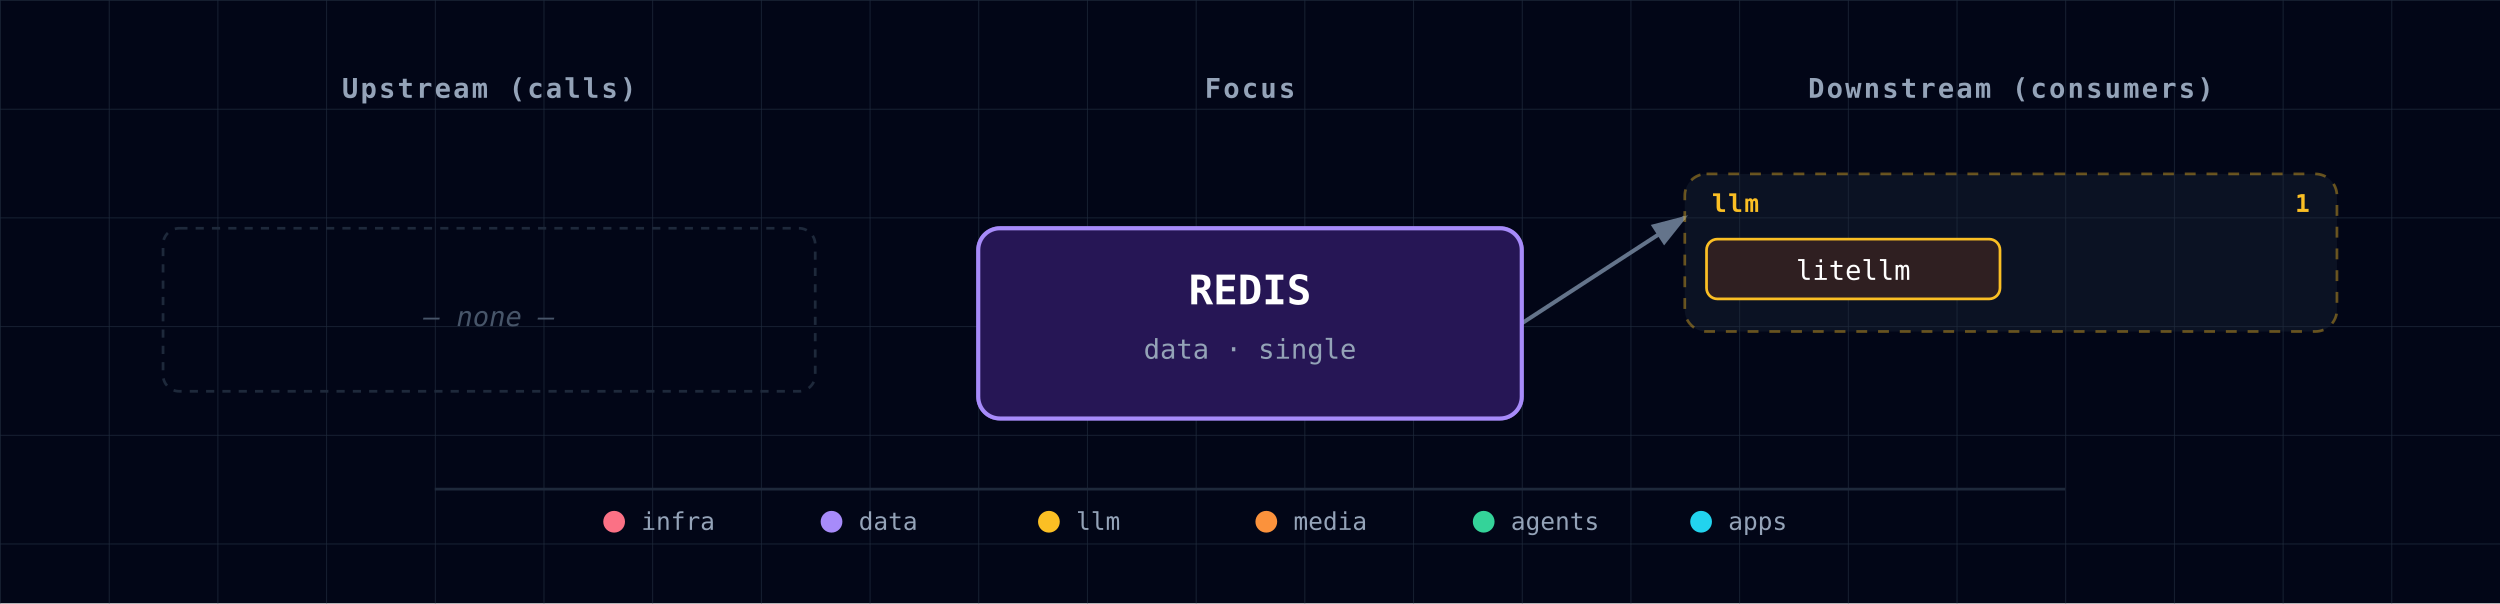
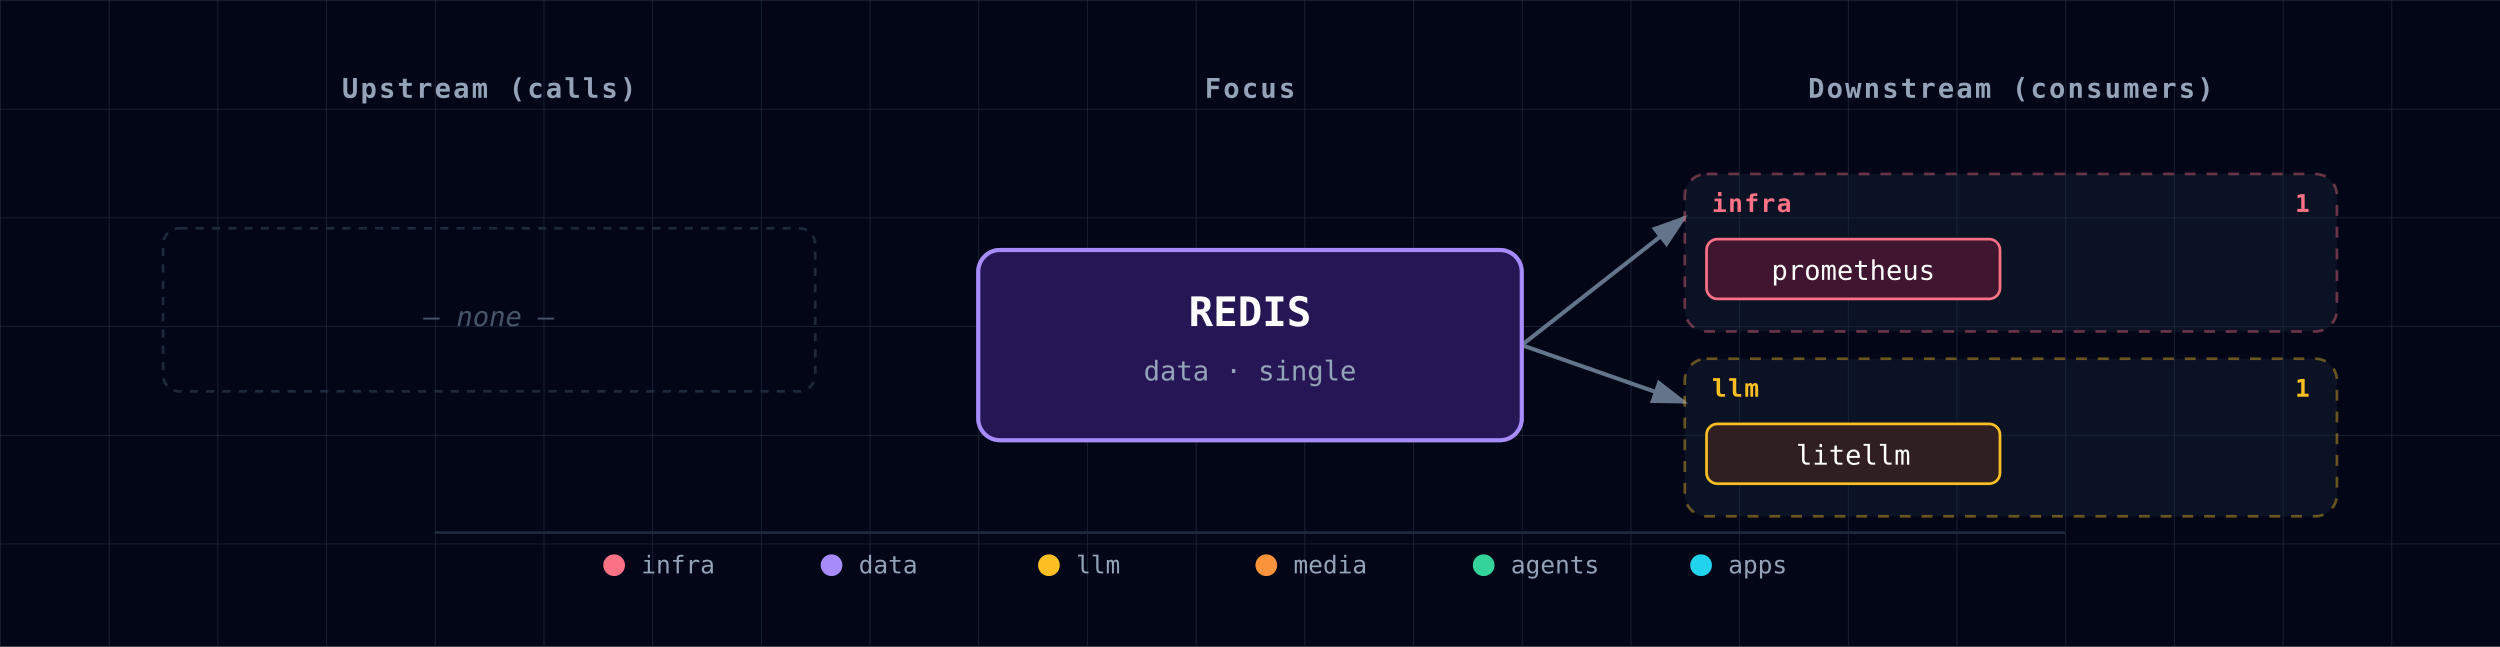
- <svg xmlns="http://www.w3.org/2000/svg" viewBox="0 0 920 222" font-family="'JetBrains Mono', 'Fira Code', Menlo, Consolas, monospace">
+ <svg xmlns="http://www.w3.org/2000/svg" viewBox="0 0 920 238" font-family="'JetBrains Mono', 'Fira Code', Menlo, Consolas, monospace">
  <defs>
    <pattern id="grid" width="40" height="40" patternUnits="userSpaceOnUse">
      <path d="M 40 0 L 0 0 0 40" fill="none" stroke="#1e293b" stroke-width="0.5" />
    </pattern>
    <marker id="arrowhead" markerWidth="9" markerHeight="6" refX="8" refY="3" orient="auto">
      <polygon points="0 0, 9 3, 0 6" fill="#64748b" />
    </marker>
    <filter id="focus-glow" x="-50%" y="-50%" width="200%" height="200%">
      <feGaussianBlur in="SourceAlpha" stdDeviation="6" />
      <feFlood flood-color="#a78bfa" flood-opacity="0.6" />
      <feComposite in2="SourceAlpha" operator="in" />
      <feMerge>
        <feMergeNode />
        <feMergeNode in="SourceGraphic" />
      </feMerge>
    </filter>
  </defs>
-   <rect width="920" height="222" fill="#020617" />
-   <rect width="920" height="222" fill="url(#grid)" />
+   <rect width="920" height="238" fill="#020617" />
+   <rect width="920" height="238" fill="url(#grid)" />
  <text x="180" y="36" fill="#94a3b8" font-size="10" font-weight="600" text-anchor="middle" letter-spacing="0.08em">Upstream (calls)</text>
  <text x="460" y="36" fill="#94a3b8" font-size="10" font-weight="600" text-anchor="middle" letter-spacing="0.08em">Focus</text>
  <text x="740" y="36" fill="#94a3b8" font-size="10" font-weight="600" text-anchor="middle" letter-spacing="0.08em">Downstream (consumers)</text>
-   <line x1="560" y1="119" x2="620" y2="80" stroke="#64748b" stroke-width="1.5" marker-end="url(#arrowhead)" />
+   <line x1="560" y1="127" x2="620" y2="80" stroke="#64748b" stroke-width="1.5" marker-end="url(#arrowhead)" />
+   <line x1="560" y1="127" x2="620" y2="148" stroke="#64748b" stroke-width="1.5" marker-end="url(#arrowhead)" />
  <g>
    <rect x="60" y="84" width="240" height="60" rx="6" fill="none" stroke="#1e293b" stroke-width="1" stroke-dasharray="3,3" />
    <text x="180" y="120" fill="#475569" font-size="10" font-style="italic" text-anchor="middle">— none —</text>
  </g>
  <g>
    <g class="cluster">
-       <rect x="620" y="64" width="240" height="58" rx="8" fill="rgba(30,41,59,0.35)" stroke="#fbbf24" stroke-width="1" stroke-dasharray="4,4" stroke-opacity="0.4" />
-       <text x="630" y="78" fill="#fbbf24" font-size="9" font-weight="700" text-anchor="start" style="letter-spacing:0.06em;text-transform:uppercase;">llm</text>
-       <text x="850" y="78" fill="#fbbf24" font-size="9" font-weight="600" text-anchor="end">1</text>
+       <rect x="620" y="64" width="240" height="58" rx="8" fill="rgba(30,41,59,0.35)" stroke="#fb7185" stroke-width="1" stroke-dasharray="4,4" stroke-opacity="0.4" />
+       <text x="630" y="78" fill="#fb7185" font-size="9" font-weight="700" text-anchor="start" style="letter-spacing:0.06em;text-transform:uppercase;">infra</text>
+       <text x="850" y="78" fill="#fb7185" font-size="9" font-weight="600" text-anchor="end">1</text>
    </g>
    <g>
      <rect x="628" y="88" width="108" height="22" rx="4" fill="#0f172a" />
-       <rect x="628" y="88" width="108" height="22" rx="4" fill="rgba(120, 53, 15, 0.3)" stroke="#fbbf24" stroke-width="1" />
-       <text x="682" y="103" fill="white" font-size="10" text-anchor="middle">litellm</text>
+       <rect x="628" y="88" width="108" height="22" rx="4" fill="rgba(136, 19, 55, 0.4)" stroke="#fb7185" stroke-width="1" />
+       <text x="682" y="103" fill="white" font-size="10" text-anchor="middle">prometheus</text>
+     </g>
+     <g class="cluster">
+       <rect x="620" y="132" width="240" height="58" rx="8" fill="rgba(30,41,59,0.35)" stroke="#fbbf24" stroke-width="1" stroke-dasharray="4,4" stroke-opacity="0.4" />
+       <text x="630" y="146" fill="#fbbf24" font-size="9" font-weight="700" text-anchor="start" style="letter-spacing:0.06em;text-transform:uppercase;">llm</text>
+       <text x="850" y="146" fill="#fbbf24" font-size="9" font-weight="600" text-anchor="end">1</text>
+     </g>
+     <g>
+       <rect x="628" y="156" width="108" height="22" rx="4" fill="#0f172a" />
+       <rect x="628" y="156" width="108" height="22" rx="4" fill="rgba(120, 53, 15, 0.3)" stroke="#fbbf24" stroke-width="1" />
+       <text x="682" y="171" fill="white" font-size="10" text-anchor="middle">litellm</text>
    </g>
  </g>
  <g class="focus" filter="url(#focus-glow)">
-     <rect x="360" y="84" width="200" height="70" rx="8" fill="#0f172a" />
-     <rect x="360" y="84" width="200" height="70" rx="8" fill="rgba(76, 29, 149, 0.4)" stroke="#a78bfa" stroke-width="1.5" />
-     <text x="460" y="112" fill="white" font-size="15" font-weight="700" text-anchor="middle">REDIS</text>
-     <text x="460" y="132" fill="#94a3b8" font-size="10" text-anchor="middle">data · single</text>
+     <rect x="360" y="92" width="200" height="70" rx="8" fill="#0f172a" />
+     <rect x="360" y="92" width="200" height="70" rx="8" fill="rgba(76, 29, 149, 0.4)" stroke="#a78bfa" stroke-width="1.5" />
+     <text x="460" y="120" fill="white" font-size="15" font-weight="700" text-anchor="middle">REDIS</text>
+     <text x="460" y="140" fill="#94a3b8" font-size="10" text-anchor="middle">data · single</text>
  </g>
  <g class="legend">
-     <line x1="160" y1="180" x2="760" y2="180" stroke="#1e293b" stroke-width="1" />
-     <circle cx="226" cy="192" r="4" fill="#fb7185" />
-     <text x="236" y="195" fill="#94a3b8" font-size="9" font-weight="400" text-anchor="start">infra</text>
-     <circle cx="306" cy="192" r="4" fill="#a78bfa" />
-     <text x="316" y="195" fill="#94a3b8" font-size="9" font-weight="400" text-anchor="start">data</text>
-     <circle cx="386" cy="192" r="4" fill="#fbbf24" />
-     <text x="396" y="195" fill="#94a3b8" font-size="9" font-weight="400" text-anchor="start">llm</text>
-     <circle cx="466" cy="192" r="4" fill="#fb923c" />
-     <text x="476" y="195" fill="#94a3b8" font-size="9" font-weight="400" text-anchor="start">media</text>
-     <circle cx="546" cy="192" r="4" fill="#34d399" />
-     <text x="556" y="195" fill="#94a3b8" font-size="9" font-weight="400" text-anchor="start">agents</text>
-     <circle cx="626" cy="192" r="4" fill="#22d3ee" />
-     <text x="636" y="195" fill="#94a3b8" font-size="9" font-weight="400" text-anchor="start">apps</text>
+     <line x1="160" y1="196" x2="760" y2="196" stroke="#1e293b" stroke-width="1" />
+     <circle cx="226" cy="208" r="4" fill="#fb7185" />
+     <text x="236" y="211" fill="#94a3b8" font-size="9" font-weight="400" text-anchor="start">infra</text>
+     <circle cx="306" cy="208" r="4" fill="#a78bfa" />
+     <text x="316" y="211" fill="#94a3b8" font-size="9" font-weight="400" text-anchor="start">data</text>
+     <circle cx="386" cy="208" r="4" fill="#fbbf24" />
+     <text x="396" y="211" fill="#94a3b8" font-size="9" font-weight="400" text-anchor="start">llm</text>
+     <circle cx="466" cy="208" r="4" fill="#fb923c" />
+     <text x="476" y="211" fill="#94a3b8" font-size="9" font-weight="400" text-anchor="start">media</text>
+     <circle cx="546" cy="208" r="4" fill="#34d399" />
+     <text x="556" y="211" fill="#94a3b8" font-size="9" font-weight="400" text-anchor="start">agents</text>
+     <circle cx="626" cy="208" r="4" fill="#22d3ee" />
+     <text x="636" y="211" fill="#94a3b8" font-size="9" font-weight="400" text-anchor="start">apps</text>
  </g>
</svg>
